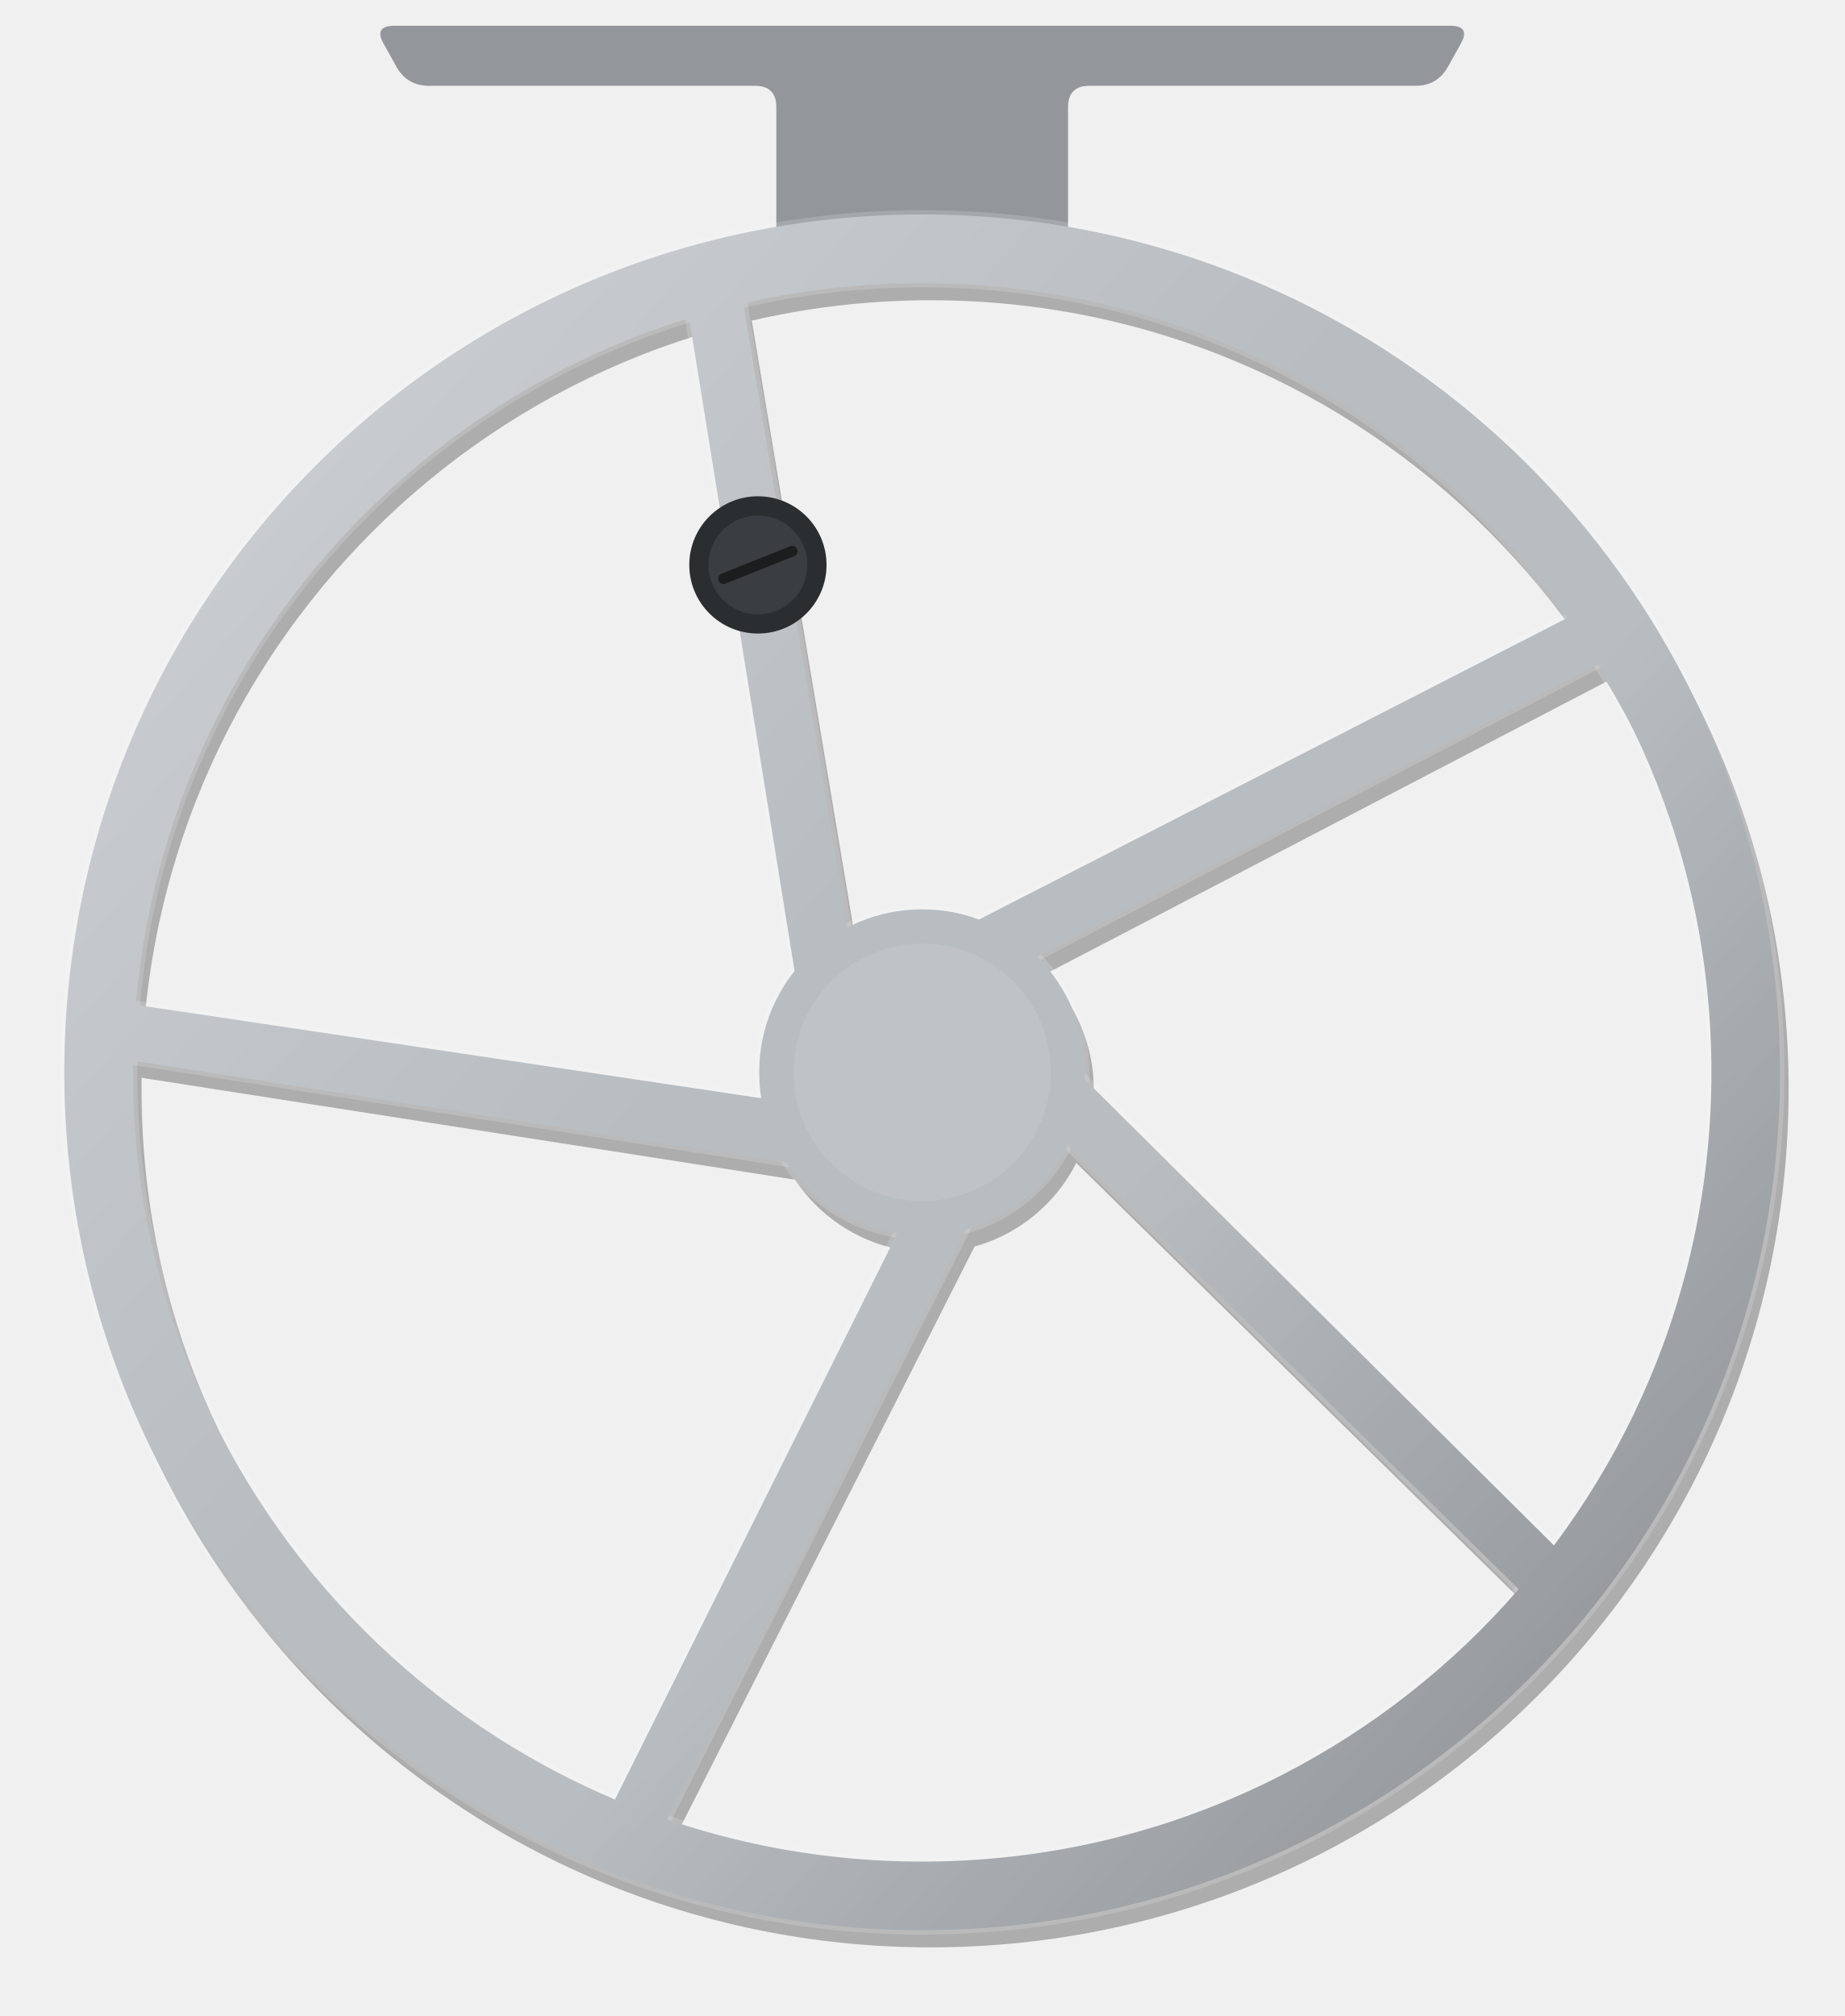
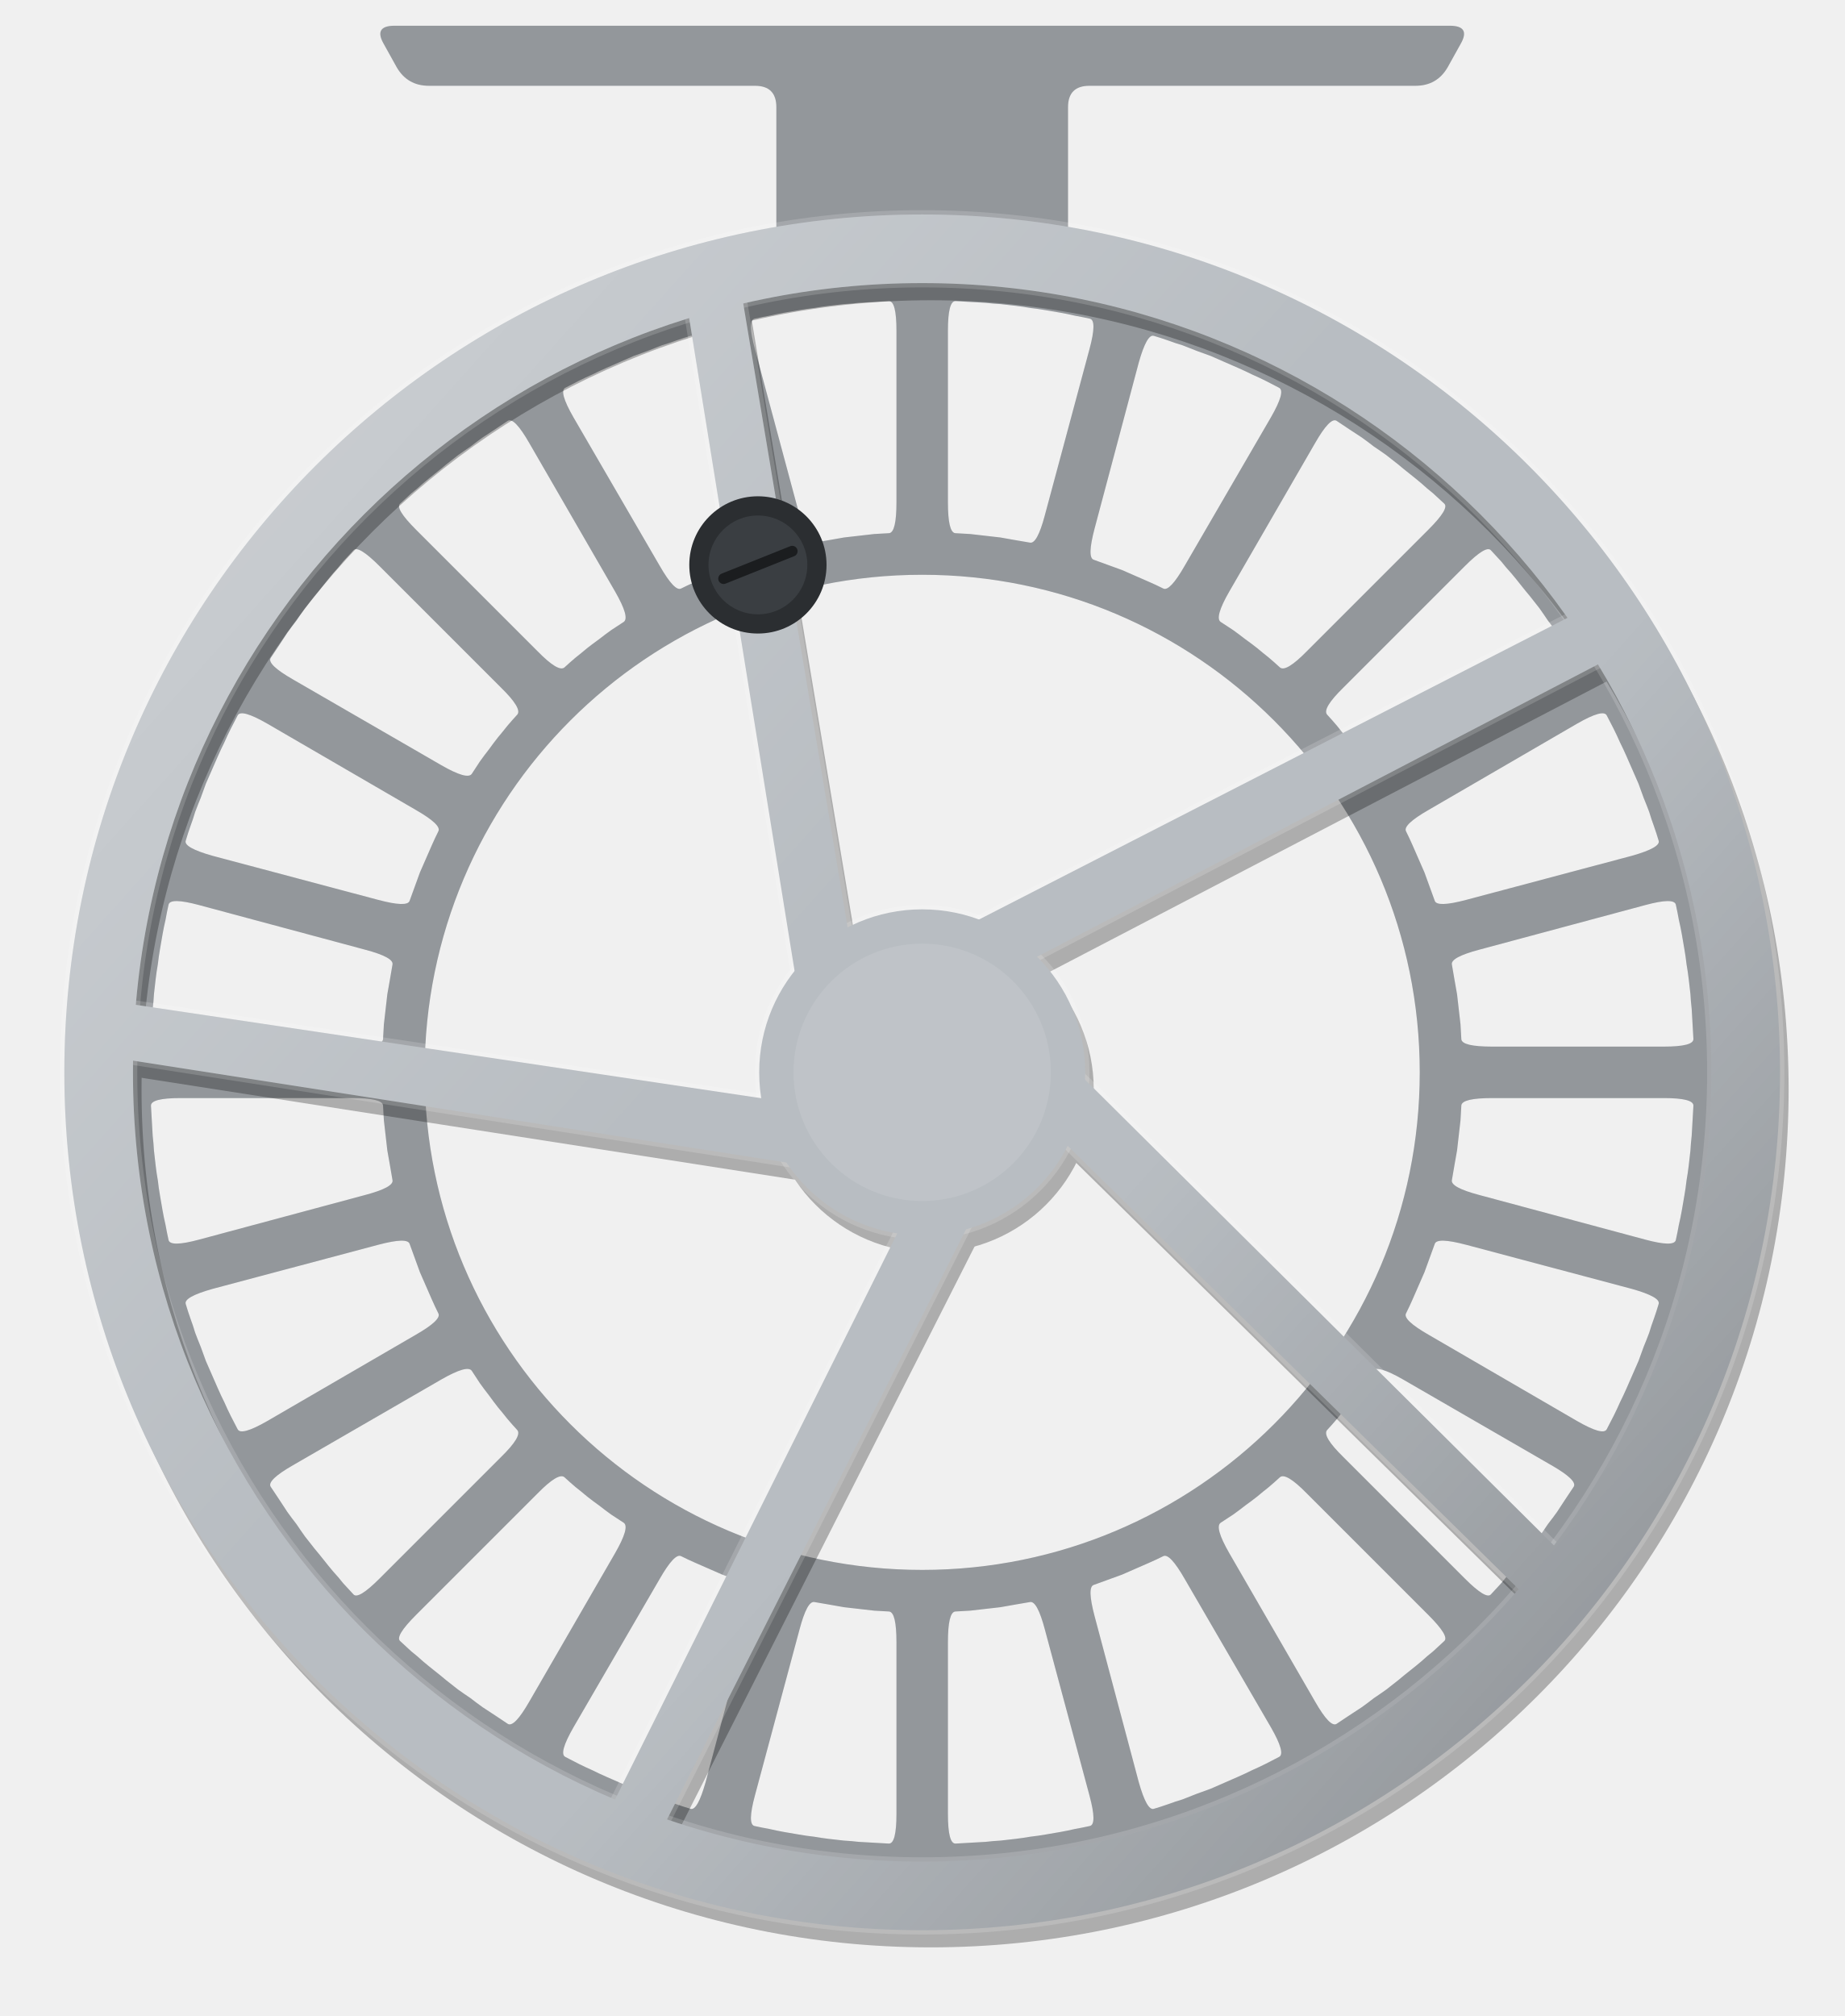
<svg xmlns="http://www.w3.org/2000/svg" viewBox="-215 -250 430 470" color="#b8bdc2">
  <defs>
    <linearGradient id="sheen" x1="0" y1="0" x2="1" y2="1">
      <stop offset="0" stop-color="#fff" stop-opacity=".4" />
      <stop offset=".45" stop-color="#fff" stop-opacity="0" />
      <stop offset=".6" stop-color="#000" stop-opacity="0" />
      <stop offset="1" stop-color="#000" stop-opacity=".3" />
    </linearGradient>
    <g id="back" fill-rule="evenodd">
      <path d="M-125.5 -239.7Q-128 -244 -123 -244L123 -244Q128 -244 125.5 -239.7L122.5 -234.3Q120 -230 115 -230L39 -230Q34 -230 34 -225L34 -191Q34 -186 29 -186L-29 -186Q-34 -186 -34 -191L-34 -225Q-34 -230 -39 -230L-115 -230Q-120 -230 -122.5 -234.3Z" />
+       <path d="M-190 0a190 190 0 1 0 380 0a190 190 0 1 0 -380 0ZM-116 0a116 116 0 1 0 232 0a116 116 0 1 0 -232 0ZM6 -172.9Q6 -179.9 7.8 -179.8L7.8 -179.8Q9.5 -179.7 11.3 -179.6L11.3 -179.6Q13 -179.5 14.8 -179.4L14.8 -179.4Q16.5 -179.2 18.3 -179.1L18.3 -179.1Q20 -178.9 21.8 -178.7L21.8 -178.7Q23.5 -178.5 25.2 -178.2L25.2 -178.2Q27 -178 28.7 -177.7L28.7 -177.7Q30.4 -177.4 32.2 -177.1L32.2 -177.1Q33.9 -176.8 35.6 -176.4L35.6 -176.4Q37.3 -176.1 39.1 -175.7L39.1 -175.7Q40.8 -175.3 39 -168.6L28.6 -129.9Q26.8 -123.1 25.1 -123.5L25.1 -123.5Q23.4 -123.8 21.6 -124.1L21.6 -124.1Q19.9 -124.4 18.2 -124.7L18.2 -124.7Q16.4 -124.9 14.7 -125.1L14.7 -125.1Q13 -125.3 11.2 -125.5L11.2 -125.5Q9.5 -125.6 7.7 -125.7L7.7 -125.7Q6 -125.9 6 -132.9ZM50.5 -165.5Q52.4 -172.2 54 -171.7L54 -171.7Q55.7 -171.2 57.4 -170.6L57.4 -170.6Q59 -170 60.7 -169.5L60.7 -169.5Q62.3 -168.9 64 -168.2L64 -168.2Q65.6 -167.6 67.3 -167L67.3 -167Q68.9 -166.3 70.5 -165.6L70.5 -165.6Q72.1 -164.9 73.7 -164.2L73.7 -164.2Q75.3 -163.5 76.9 -162.7L76.9 -162.7Q78.5 -162 80.1 -161.2L80.1 -161.2Q81.6 -160.4 83.2 -159.6L83.2 -159.6Q84.8 -158.8 81.3 -152.7L61.2 -118.1Q57.7 -112 56.2 -112.8L56.2 -112.8Q54.6 -113.6 53 -114.3L53 -114.3Q51.4 -115 49.8 -115.7L49.8 -115.7Q48.2 -116.4 46.6 -117.1L46.6 -117.1Q45 -117.7 43.3 -118.3L43.3 -118.3Q41.7 -118.9 40 -119.5L40 -119.5Q38.4 -120 40.2 -126.8ZM91.6 -146.7Q95.1 -152.8 96.6 -151.9L96.6 -151.9Q98.1 -150.9 99.6 -149.9L99.6 -149.9Q101 -149 102.5 -148L102.5 -148Q103.9 -147 105.3 -145.9L105.3 -145.9Q106.8 -144.9 108.2 -143.9L108.2 -143.9Q109.6 -142.8 111 -141.7L111 -141.7Q112.3 -140.6 113.7 -139.5L113.7 -139.5Q115.1 -138.4 116.4 -137.3L116.4 -137.3Q117.7 -136.1 119.1 -135L119.1 -135Q120.4 -133.8 121.7 -132.6L121.7 -132.6Q123 -131.5 118 -126.5L89.7 -98.2Q84.8 -93.2 83.4 -94.4L83.4 -94.4Q82.1 -95.6 80.8 -96.7L80.8 -96.7Q79.4 -97.8 78.1 -98.9L78.1 -98.9Q76.7 -100 75.3 -101L75.3 -101Q73.9 -102.1 72.5 -103.1L72.5 -103.1Q71 -104.1 69.6 -105L69.6 -105Q68.1 -106 71.6 -112.1ZM126.5 -118Q131.5 -123 132.6 -121.7L132.6 -121.7Q133.8 -120.4 135 -119.1L135 -119.1Q136.1 -117.7 137.3 -116.4L137.3 -116.4Q138.4 -115.1 139.5 -113.7L139.5 -113.7Q140.6 -112.3 141.7 -111L141.7 -111Q142.8 -109.6 143.9 -108.2L143.9 -108.2Q144.9 -106.8 145.9 -105.3L145.9 -105.3Q147 -103.9 148 -102.5L148 -102.5Q149 -101 149.9 -99.6L149.9 -99.6Q150.9 -98.1 151.9 -96.6L151.9 -96.6Q152.8 -95.1 146.7 -91.6L112.1 -71.6Q106 -68.1 105 -69.6L105 -69.6Q104.1 -71 103.1 -72.5L103.1 -72.5Q102.1 -73.9 101 -75.3L101 -75.3Q100 -76.7 98.9 -78.1L98.9 -78.1Q97.8 -79.4 96.7 -80.8L96.7 -80.8Q95.6 -82.1 94.4 -83.4L94.4 -83.4Q93.2 -84.8 98.2 -89.7ZM152.7 -81.3Q158.8 -84.8 159.6 -83.2L159.6 -83.2Q160.4 -81.6 161.2 -80.1L161.2 -80.1Q162 -78.5 162.7 -76.9L162.7 -76.9Q163.5 -75.3 164.2 -73.7L164.2 -73.7Q164.9 -72.1 165.6 -70.5L165.6 -70.5Q166.3 -68.9 167 -67.3L167 -67.3Q167.6 -65.6 168.2 -64L168.2 -64Q168.9 -62.3 169.5 -60.7L169.5 -60.7Q170 -59 170.6 -57.4L170.6 -57.4Q171.2 -55.7 171.7 -54L171.7 -54Q172.2 -52.4 165.5 -50.5L126.8 -40.2Q120 -38.4 119.5 -40L119.5 -40Q118.9 -41.7 118.3 -43.3L118.3 -43.3Q117.7 -45 117.1 -46.6L117.1 -46.6Q116.4 -48.2 115.7 -49.8L115.7 -49.8Q115 -51.4 114.3 -53L114.3 -53Q113.6 -54.6 112.8 -56.2L112.8 -56.2Q112 -57.7 118.1 -61.2ZM168.6 -39Q175.3 -40.8 175.7 -39.1L175.7 -39.1Q176.1 -37.3 176.4 -35.6L176.4 -35.6Q176.8 -33.9 177.1 -32.2L177.1 -32.2Q177.4 -30.4 177.7 -28.7L177.7 -28.7Q178 -27 178.2 -25.2L178.2 -25.2Q178.5 -23.5 178.7 -21.8L178.7 -21.8Q178.9 -20 179.1 -18.3L179.1 -18.3Q179.2 -16.5 179.4 -14.8L179.4 -14.8Q179.5 -13 179.6 -11.3L179.6 -11.3Q179.7 -9.5 179.8 -7.8L179.8 -7.8Q179.9 -6 172.9 -6L132.9 -6Q125.9 -6 125.7 -7.7L125.7 -7.7Q125.6 -9.5 125.5 -11.2L125.5 -11.2Q125.3 -13 125.1 -14.7L125.1 -14.7Q124.9 -16.4 124.7 -18.2L124.7 -18.2Q124.4 -19.9 124.1 -21.6L124.1 -21.6Q123.8 -23.4 123.5 -25.1L123.5 -25.1Q123.1 -26.8 129.9 -28.6ZM172.9 6Q179.9 6 179.8 7.8L179.8 7.8Q179.7 9.5 179.6 11.3L179.6 11.3Q179.5 13 179.4 14.8L179.4 14.8Q179.2 16.5 179.1 18.3L179.1 18.3Q178.9 20 178.7 21.8L178.7 21.8Q178.5 23.5 178.2 25.2L178.2 25.2Q178 27 177.7 28.7L177.7 28.7Q177.4 30.4 177.1 32.2L177.1 32.2Q176.8 33.9 176.4 35.6L176.4 35.6Q176.1 37.3 175.7 39.1L175.7 39.1Q175.3 40.8 168.6 39L129.9 28.6Q123.1 26.8 123.5 25.1L123.5 25.1Q123.8 23.4 124.1 21.6L124.1 21.6Q124.4 19.9 124.7 18.2L124.7 18.2Q124.9 16.4 125.1 14.7L125.1 14.7Q125.3 13 125.5 11.2L125.5 11.2Q125.6 9.5 125.7 7.7L125.7 7.7Q125.9 6 132.9 6ZM165.5 50.5Q172.2 52.4 171.7 54L171.7 54Q171.2 55.7 170.6 57.4L170.6 57.4Q170 59 169.5 60.7L169.5 60.7Q168.9 62.3 168.2 64L168.2 64Q167.6 65.6 167 67.3L167 67.3Q166.3 68.9 165.6 70.5L165.6 70.5Q164.9 72.1 164.2 73.7L164.2 73.7Q163.5 75.3 162.7 76.9L162.7 76.9Q162 78.5 161.2 80.1L161.2 80.1Q160.4 81.6 159.6 83.2L159.6 83.2Q158.8 84.8 152.7 81.3L118.1 61.2Q112 57.7 112.8 56.2L112.8 56.2Q113.6 54.6 114.3 53L114.3 53Q115 51.4 115.7 49.8L115.7 49.8Q116.4 48.2 117.1 46.6L117.1 46.6Q117.7 45 118.3 43.3L118.3 43.3Q118.9 41.7 119.5 40L119.5 40Q120 38.4 126.8 40.2ZM146.7 91.6Q152.8 95.1 151.9 96.6L151.9 96.6Q150.9 98.1 149.9 99.6L149.9 99.6Q149 101 148 102.5L148 102.5Q147 103.9 145.9 105.3L145.9 105.3Q144.9 106.8 143.9 108.2L143.9 108.2Q142.8 109.6 141.7 111L141.7 111Q140.6 112.3 139.5 113.7L139.5 113.7Q138.4 115.1 137.3 116.4L137.3 116.4Q136.1 117.7 135 119.1L135 119.1Q133.8 120.4 132.6 121.7L132.6 121.7Q131.5 123 126.5 118L98.2 89.7Q93.2 84.8 94.4 83.4L94.4 83.4Q95.6 82.1 96.7 80.8L96.7 80.8Q97.8 79.4 98.9 78.1L98.9 78.1Q100 76.7 101 75.3L101 75.3Q102.1 73.9 103.1 72.5L103.1 72.5Q104.1 71 105 69.6L105 69.6Q106 68.1 112.1 71.6ZM118 126.5Q123 131.5 121.7 132.6L121.7 132.6Q120.4 133.8 119.1 135L119.1 135Q117.7 136.1 116.4 137.3L116.4 137.3Q115.1 138.4 113.7 139.5L113.7 139.5Q112.3 140.6 111 141.7L111 141.7Q109.6 142.8 108.2 143.9L108.2 143.9Q106.8 144.9 105.3 145.9L105.3 145.9Q103.9 147 102.5 148L102.5 148Q101 149 99.6 149.9L99.6 149.9Q98.1 150.9 96.6 151.9L96.6 151.9Q95.1 152.8 91.6 146.7L71.6 112.1Q68.1 106 69.6 105L69.6 105Q71 104.1 72.5 103.1L72.5 103.1Q73.9 102.1 75.3 101L75.3 101Q76.7 100 78.1 98.9L78.1 98.9Q79.4 97.8 80.8 96.7L80.8 96.7Q82.1 95.6 83.4 94.4L83.4 94.4Q84.8 93.2 89.7 98.2ZM81.3 152.7Q84.8 158.8 83.2 159.6L83.2 159.6Q81.6 160.4 80.1 161.2L80.1 161.2Q78.5 162 76.9 162.7L76.9 162.7Q75.3 163.5 73.7 164.2L73.7 164.2Q72.1 164.9 70.5 165.6L70.5 165.6Q68.9 166.3 67.3 167L67.3 167Q65.6 167.6 64 168.2L64 168.2Q62.3 168.9 60.7 169.5L60.7 169.5Q59 170 57.4 170.6L57.4 170.6Q55.7 171.2 54 171.7L54 171.7Q52.4 172.2 50.5 165.5L40.2 126.8Q38.4 120 40 119.5L40 119.5Q41.7 118.9 43.3 118.3L43.3 118.3Q45 117.7 46.6 117.1L46.6 117.1Q48.2 116.4 49.8 115.7L49.8 115.7Q51.4 115 53 114.3L53 114.3Q54.6 113.6 56.2 112.8L56.2 112.8Q57.7 112 61.2 118.1ZM39 168.6Q40.8 175.3 39.1 175.7L39.1 175.7Q37.3 176.1 35.6 176.4L35.6 176.4Q33.9 176.8 32.2 177.1L32.2 177.1Q30.4 177.4 28.7 177.7L28.7 177.7Q27 178 25.2 178.2L25.2 178.2Q23.5 178.5 21.8 178.7L21.8 178.7Q20 178.9 18.3 179.1L18.3 179.1Q16.5 179.2 14.8 179.4L14.8 179.4Q13 179.5 11.3 179.6L11.3 179.6Q9.5 179.7 7.8 179.8L7.8 179.8Q6 179.9 6 172.9L6 132.9Q6 125.9 7.7 125.7L7.7 125.7Q9.5 125.6 11.2 125.5L11.2 125.5Q13 125.3 14.7 125.1L14.7 125.1Q16.4 124.9 18.2 124.7L18.2 124.7Q19.9 124.4 21.6 124.1L21.6 124.1Q23.4 123.8 25.1 123.5L25.1 123.5Q26.8 123.1 28.6 129.9ZM-6 172.9Q-6 179.9 -7.8 179.8L-7.8 179.8Q-9.5 179.7 -11.3 179.6L-11.3 179.6Q-13 179.5 -14.8 179.4L-14.8 179.4Q-16.5 179.2 -18.3 179.1L-18.3 179.1Q-20 178.9 -21.8 178.7L-21.8 178.7Q-23.5 178.5 -25.2 178.2L-25.2 178.2Q-27 178 -28.7 177.7L-28.7 177.7Q-30.4 177.4 -32.2 177.1L-32.2 177.1Q-33.9 176.8 -35.6 176.4L-35.6 176.4Q-37.3 176.1 -39.1 175.7L-39.1 175.7Q-40.8 175.3 -39 168.6L-28.6 129.9Q-26.8 123.1 -25.1 123.5L-25.1 123.5Q-23.4 123.8 -21.6 124.1L-21.6 124.1Q-19.9 124.4 -18.2 124.7L-18.2 124.7Q-16.4 124.9 -14.7 125.1L-14.7 125.1Q-13 125.3 -11.2 125.5L-11.2 125.5Q-9.5 125.6 -7.7 125.7L-7.7 125.7Q-6 125.9 -6 132.9ZM-50.5 165.5Q-52.4 172.2 -54 171.7L-54 171.7Q-55.7 171.2 -57.4 170.6L-57.4 170.6Q-59 170 -60.7 169.5L-60.7 169.5Q-62.3 168.9 -64 168.2L-64 168.2Q-65.6 167.6 -67.3 167L-67.3 167Q-68.9 166.3 -70.5 165.6L-70.5 165.6Q-72.1 164.9 -73.7 164.2L-73.7 164.2Q-75.3 163.5 -76.9 162.7L-76.9 162.7Q-78.5 162 -80.1 161.2L-80.1 161.2Q-81.6 160.4 -83.2 159.6L-83.2 159.6Q-84.8 158.8 -81.3 152.7L-61.2 118.1Q-57.7 112 -56.2 112.8L-56.2 112.8Q-54.6 113.6 -53 114.3L-53 114.3Q-51.4 115 -49.8 115.7L-49.8 115.7Q-48.2 116.4 -46.6 117.1L-46.6 117.1Q-45 117.7 -43.3 118.3L-43.3 118.3Q-41.7 118.9 -40 119.5L-40 119.5Q-38.4 120 -40.2 126.8ZM-91.6 146.7Q-95.1 152.8 -96.6 151.9L-96.6 151.9Q-98.1 150.9 -99.6 149.9L-99.6 149.9Q-101 149 -102.5 148L-102.5 148Q-103.9 147 -105.3 145.9L-105.3 145.9Q-106.8 144.9 -108.2 143.9L-108.2 143.9Q-109.6 142.8 -111 141.7L-111 141.7Q-112.3 140.6 -113.7 139.5L-113.7 139.5Q-115.1 138.4 -116.4 137.3L-116.4 137.3Q-117.7 136.1 -119.1 135L-119.1 135Q-120.4 133.8 -121.7 132.6L-121.7 132.6Q-123 131.5 -118 126.5L-89.7 98.2Q-84.8 93.2 -83.4 94.4L-83.4 94.4Q-82.1 95.6 -80.8 96.7L-80.8 96.7Q-79.4 97.8 -78.1 98.9L-78.1 98.9Q-76.7 100 -75.3 101L-75.3 101Q-73.9 102.1 -72.5 103.1L-72.5 103.1Q-71 104.1 -69.6 105L-69.6 105Q-68.1 106 -71.6 112.1ZM-126.5 118Q-131.5 123 -132.6 121.7L-132.6 121.7Q-133.8 120.4 -135 119.1L-135 119.1Q-136.1 117.7 -137.3 116.4L-137.3 116.4Q-138.4 115.1 -139.5 113.7L-139.5 113.7Q-140.6 112.3 -141.7 111L-141.7 111Q-142.8 109.6 -143.9 108.2L-143.9 108.2Q-144.9 106.8 -145.9 105.3L-145.9 105.3Q-147 103.9 -148 102.5L-148 102.5Q-149 101 -149.9 99.6L-149.9 99.6Q-150.9 98.1 -151.9 96.6L-151.9 96.6Q-152.8 95.1 -146.7 91.6L-112.1 71.6Q-106 68.1 -105 69.6L-105 69.6Q-104.1 71 -103.1 72.5L-103.1 72.5Q-102.1 73.9 -101 75.3L-101 75.3Q-100 76.7 -98.9 78.1L-98.9 78.1Q-97.8 79.4 -96.7 80.8L-96.7 80.8Q-95.6 82.1 -94.4 83.4L-94.4 83.4Q-93.2 84.8 -98.2 89.7ZM-152.7 81.3Q-158.8 84.8 -159.6 83.2L-159.6 83.2Q-160.4 81.6 -161.2 80.1L-161.2 80.1Q-162 78.5 -162.7 76.9L-162.7 76.9Q-163.5 75.3 -164.2 73.7L-164.2 73.7Q-164.9 72.1 -165.6 70.5L-165.6 70.5Q-166.3 68.9 -167 67.3L-167 67.3Q-167.6 65.6 -168.2 64L-168.2 64Q-168.9 62.3 -169.5 60.7L-169.5 60.7Q-170 59 -170.6 57.4L-170.6 57.4Q-171.2 55.7 -171.7 54L-171.7 54Q-172.2 52.4 -165.5 50.5L-126.8 40.2Q-120 38.4 -119.5 40L-119.5 40Q-118.9 41.7 -118.3 43.3L-118.3 43.3Q-117.7 45 -117.1 46.6L-117.1 46.6Q-116.4 48.2 -115.7 49.8L-115.7 49.8Q-115 51.4 -114.3 53L-114.3 53Q-113.6 54.6 -112.8 56.2L-112.8 56.2Q-112 57.7 -118.1 61.2ZM-168.6 39Q-175.3 40.8 -175.7 39.1L-175.7 39.1Q-176.1 37.3 -176.4 35.6L-176.4 35.6Q-176.8 33.9 -177.1 32.2L-177.1 32.2Q-177.4 30.4 -177.7 28.7L-177.7 28.7Q-178 27 -178.2 25.2L-178.2 25.2Q-178.5 23.5 -178.7 21.8L-178.7 21.8Q-178.9 20 -179.1 18.3L-179.1 18.3Q-179.2 16.5 -179.4 14.8L-179.4 14.8Q-179.5 13 -179.6 11.3L-179.6 11.3Q-179.7 9.5 -179.8 7.8L-179.8 7.8Q-179.9 6 -172.9 6L-132.9 6Q-125.9 6 -125.7 7.7L-125.7 7.7Q-125.6 9.5 -125.5 11.2L-125.5 11.2Q-125.3 13 -125.1 14.7L-125.1 14.7Q-124.9 16.4 -124.7 18.2L-124.7 18.2Q-124.4 19.9 -124.1 21.6L-124.1 21.6Q-123.8 23.4 -123.5 25.1L-123.5 25.1Q-123.1 26.8 -129.9 28.6ZM-172.9 -6Q-179.9 -6 -179.8 -7.8L-179.8 -7.8Q-179.7 -9.5 -179.6 -11.3L-179.6 -11.3Q-179.5 -13 -179.4 -14.8L-179.4 -14.8Q-179.2 -16.5 -179.1 -18.3L-179.1 -18.3Q-178.9 -20 -178.7 -21.8L-178.7 -21.8Q-178.5 -23.5 -178.2 -25.2L-178.2 -25.2Q-178 -27 -177.7 -28.7L-177.7 -28.7Q-177.4 -30.4 -177.1 -32.2L-177.1 -32.2Q-176.8 -33.9 -176.4 -35.6L-176.4 -35.6Q-176.1 -37.3 -175.7 -39.1L-175.7 -39.1Q-175.3 -40.8 -168.6 -39L-129.9 -28.6Q-123.1 -26.8 -123.5 -25.1L-123.5 -25.1Q-123.8 -23.4 -124.1 -21.6L-124.1 -21.6Q-124.4 -19.9 -124.7 -18.2L-124.7 -18.2Q-124.9 -16.4 -125.1 -14.7L-125.1 -14.7Q-125.3 -13 -125.5 -11.2L-125.5 -11.2Q-125.6 -9.5 -125.7 -7.7L-125.7 -7.7Q-125.9 -6 -132.9 -6ZM-165.5 -50.5Q-172.2 -52.4 -171.7 -54L-171.7 -54Q-171.2 -55.7 -170.6 -57.4L-170.6 -57.4Q-170 -59 -169.5 -60.7L-169.5 -60.7Q-168.9 -62.3 -168.2 -64L-168.2 -64Q-167.6 -65.6 -167 -67.3L-167 -67.3Q-166.3 -68.9 -165.6 -70.5L-165.6 -70.5Q-164.9 -72.1 -164.2 -73.7L-164.2 -73.7Q-163.5 -75.3 -162.7 -76.9L-162.7 -76.9Q-162 -78.5 -161.2 -80.1L-161.2 -80.1Q-160.4 -81.6 -159.6 -83.2L-159.6 -83.2Q-158.8 -84.8 -152.7 -81.3L-118.1 -61.2Q-112 -57.7 -112.8 -56.2L-112.8 -56.2Q-113.6 -54.6 -114.3 -53L-114.3 -53Q-115 -51.4 -115.7 -49.8L-115.7 -49.8Q-116.4 -48.2 -117.1 -46.6L-117.1 -46.6Q-117.7 -45 -118.3 -43.3L-118.3 -43.3Q-118.9 -41.7 -119.5 -40L-119.5 -40Q-120 -38.4 -126.8 -40.2ZM-146.7 -91.6Q-152.8 -95.1 -151.9 -96.6L-151.9 -96.6Q-150.9 -98.1 -149.9 -99.6L-149.9 -99.6Q-149 -101 -148 -102.5L-148 -102.5Q-147 -103.9 -145.9 -105.3L-145.9 -105.3Q-144.9 -106.8 -143.9 -108.2L-143.9 -108.2Q-142.8 -109.6 -141.7 -111L-141.7 -111Q-140.6 -112.3 -139.5 -113.7L-139.5 -113.7Q-138.4 -115.1 -137.3 -116.4L-137.3 -116.4Q-136.1 -117.7 -135 -119.1L-135 -119.1Q-133.8 -120.4 -132.6 -121.7L-132.6 -121.7Q-131.5 -123 -126.5 -118L-98.2 -89.7Q-93.2 -84.8 -94.4 -83.4L-94.4 -83.4Q-95.6 -82.1 -96.7 -80.8L-96.7 -80.8Q-97.8 -79.4 -98.9 -78.1L-98.9 -78.1Q-100 -76.7 -101 -75.3L-101 -75.3Q-102.1 -73.9 -103.1 -72.5L-103.1 -72.5Q-104.1 -71 -105 -69.6L-105 -69.6Q-106 -68.1 -112.1 -71.6ZM-118 -126.5Q-123 -131.5 -121.7 -132.6L-121.7 -132.6Q-120.4 -133.8 -119.1 -135L-119.1 -135Q-117.7 -136.1 -116.4 -137.3L-116.4 -137.3Q-115.1 -138.4 -113.7 -139.5L-113.7 -139.5Q-112.3 -140.6 -111 -141.7L-111 -141.7Q-109.6 -142.8 -108.2 -143.9L-108.2 -143.9Q-106.8 -144.9 -105.3 -145.9L-105.3 -145.9Q-103.9 -147 -102.5 -148L-102.5 -148Q-101 -149 -99.6 -149.9L-99.6 -149.9Q-98.1 -150.9 -96.6 -151.9L-96.6 -151.9Q-95.1 -152.8 -91.6 -146.7L-71.6 -112.1Q-68.1 -106 -69.6 -105L-69.6 -105Q-71 -104.1 -72.5 -103.1L-72.5 -103.1Q-73.9 -102.1 -75.3 -101L-75.3 -101Q-76.7 -100 -78.1 -98.9L-78.1 -98.9Q-79.4 -97.8 -80.8 -96.7L-80.8 -96.7Q-82.1 -95.6 -83.4 -94.4L-83.4 -94.4Q-84.8 -93.2 -89.7 -98.2ZM-81.3 -152.7Q-84.8 -158.8 -83.2 -159.6L-83.2 -159.6Q-81.6 -160.4 -80.1 -161.2L-80.1 -161.2Q-78.5 -162 -76.9 -162.7L-76.9 -162.7Q-75.3 -163.5 -73.7 -164.2L-73.7 -164.2Q-72.1 -164.9 -70.5 -165.6L-70.5 -165.6Q-68.9 -166.3 -67.3 -167L-67.3 -167Q-65.6 -167.6 -64 -168.2L-64 -168.2Q-62.3 -168.9 -60.7 -169.5L-60.7 -169.5Q-59 -170 -57.4 -170.6L-57.4 -170.6Q-55.7 -171.2 -54 -171.7L-54 -171.7Q-52.4 -172.2 -50.5 -165.5L-40.2 -126.8Q-38.4 -120 -40 -119.5L-40 -119.5Q-41.7 -118.9 -43.3 -118.3L-43.3 -118.3Q-45 -117.7 -46.6 -117.1L-46.6 -117.1Q-48.2 -116.4 -49.8 -115.7L-49.8 -115.7Q-51.4 -115 -53 -114.3L-53 -114.3Q-54.6 -113.6 -56.2 -112.8L-56.2 -112.8Q-57.7 -112 -61.2 -118.1ZM-39 -168.6Q-40.8 -175.3 -39.1 -175.7L-39.1 -175.7Q-37.3 -176.1 -35.6 -176.4L-35.6 -176.4Q-33.9 -176.8 -32.2 -177.1L-32.2 -177.1Q-30.4 -177.4 -28.7 -177.7L-28.7 -177.7Q-27 -178 -25.2 -178.2L-25.2 -178.2Q-23.5 -178.5 -21.8 -178.7L-21.8 -178.7Q-20 -178.9 -18.3 -179.1L-18.3 -179.1Q-16.5 -179.2 -14.8 -179.4L-14.8 -179.4Q-13 -179.5 -11.3 -179.6L-11.3 -179.6Q-9.5 -179.7 -7.8 -179.8L-7.8 -179.8Q-6 -179.9 -6 -172.9L-6 -132.9Q-6 -125.9 -7.7 -125.7L-7.7 -125.7Q-9.5 -125.6 -11.2 -125.5L-11.2 -125.5Q-13 -125.3 -14.7 -125.1L-14.7 -125.1Q-16.4 -124.9 -18.2 -124.7L-18.2 -124.7Q-19.9 -124.4 -21.6 -124.1L-21.6 -124.1Q-23.4 -123.8 -25.1 -123.5L-25.1 -123.5Q-26.8 -123.1 -28.6 -129.9Z" />
    </g>
    <g id="body" fill-rule="evenodd">
      <path d="M-200 0a200 200 0 1 0 400 0a200 200 0 1 0 -400 0ZM-184 0a184 184 0 1 0 368 0a184 184 0 1 0 -368 0Z" />
      <path d="M-17.3 -20.6Q-15.6 -23.1 -16.1 -26.1L-41.9 -180.3Q-42.4 -183.3 -45.3 -182.5L-52 -180.7Q-54.9 -179.9 -54.5 -176.9L-27.5 -9.7Q-27 -6.7 -25.3 -9.2Z" />
      <path d="M14.3 -22.8Q17.2 -21.9 19.8 -23.3L158.5 -95.6Q161.2 -96.9 159.6 -99.5L155.8 -105.3Q154.1 -107.8 151.5 -106.5L0.7 -29.2Q-2 -27.8 0.9 -26.9Z" />
      <path d="M26.1 6.5Q26.2 9.5 28.3 11.6L139.9 121.3Q142 123.4 143.9 121L148.3 115.6Q150.2 113.3 148.1 111.1L27.9 -8.3Q25.8 -10.5 25.9 -7.5Z" />
      <path d="M1.8 26.9Q-1 27.8 -2.3 30.5L-72.1 170.5Q-73.4 173.2 -70.6 174.3L-64.1 176.8Q-61.3 177.8 -60 175.2L16.6 24Q17.9 21.3 15.1 22.3Z" />
      <path d="M-25 10.1Q-26.8 7.7 -29.7 7.2L-184.4 -15.9Q-187.4 -16.3 -187.6 -13.3L-187.9 -6.3Q-188.1 -3.3 -185.1 -2.9L-17.7 23.2Q-14.7 23.6 -16.6 21.2Z" />
      <path d="M-38 0a38 38 0 1 0 76 0a38 38 0 1 0 -76 0Z" />
    </g>
    <mask id="body-mask">
      <use href="#body" fill="#fff" />
    </mask>
  </defs>
  <use href="#back" fill="currentColor" />
  <use href="#back" fill="#000" opacity=".2" />
  <use href="#body" fill="#000" opacity=".28" transform="translate(2 4)" />
  <use href="#body" fill="none" stroke="#fff" stroke-opacity=".16" stroke-width="2" />
  <use href="#body" fill="currentColor" />
  <rect x="-215" y="-250" width="430" height="470" fill="url(#sheen)" mask="url(#body-mask)" />
  <circle cx="-38.3" cy="-118.3" r="16" fill="#2b2e31" />
  <circle cx="-38.3" cy="-118.3" r="11.52" fill="#3a3e42" />
  <path d="M-46.3 -115.1L-30.3 -121.5" stroke="#1b1d1f" stroke-width="2.5" stroke-linecap="round" />
  <circle r="30" fill="#fff" fill-opacity=".1" />
</svg>
